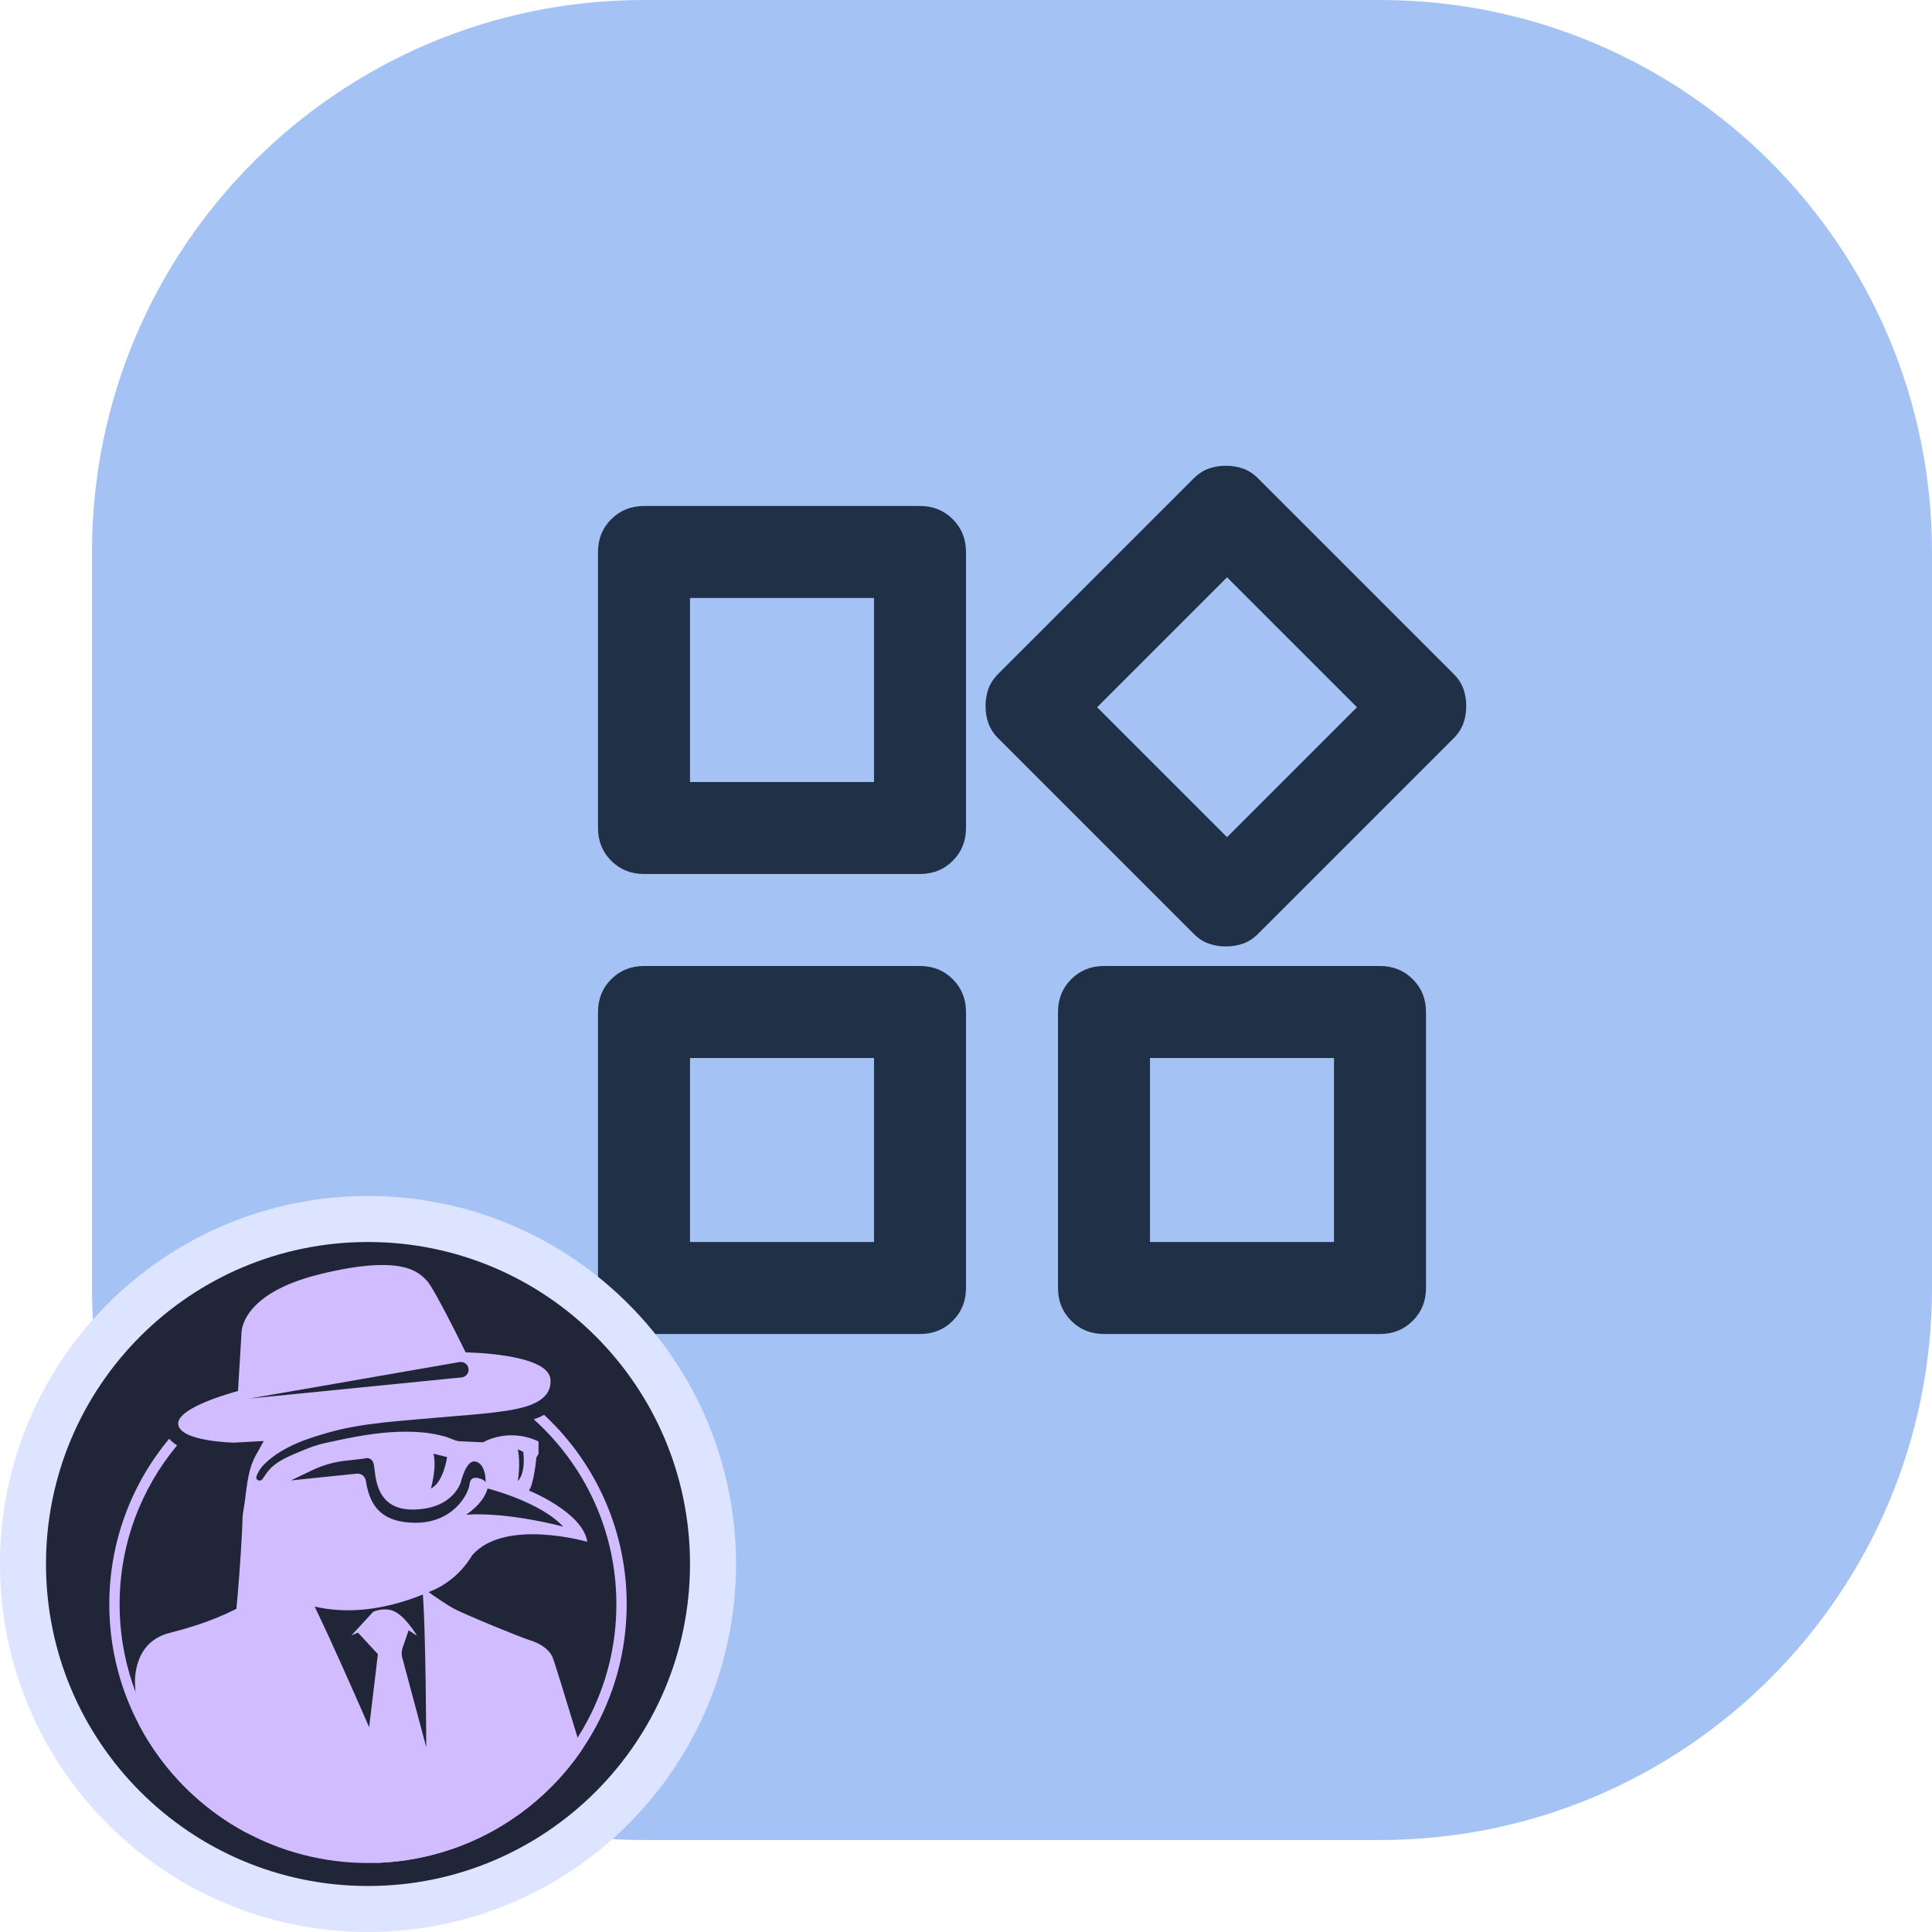
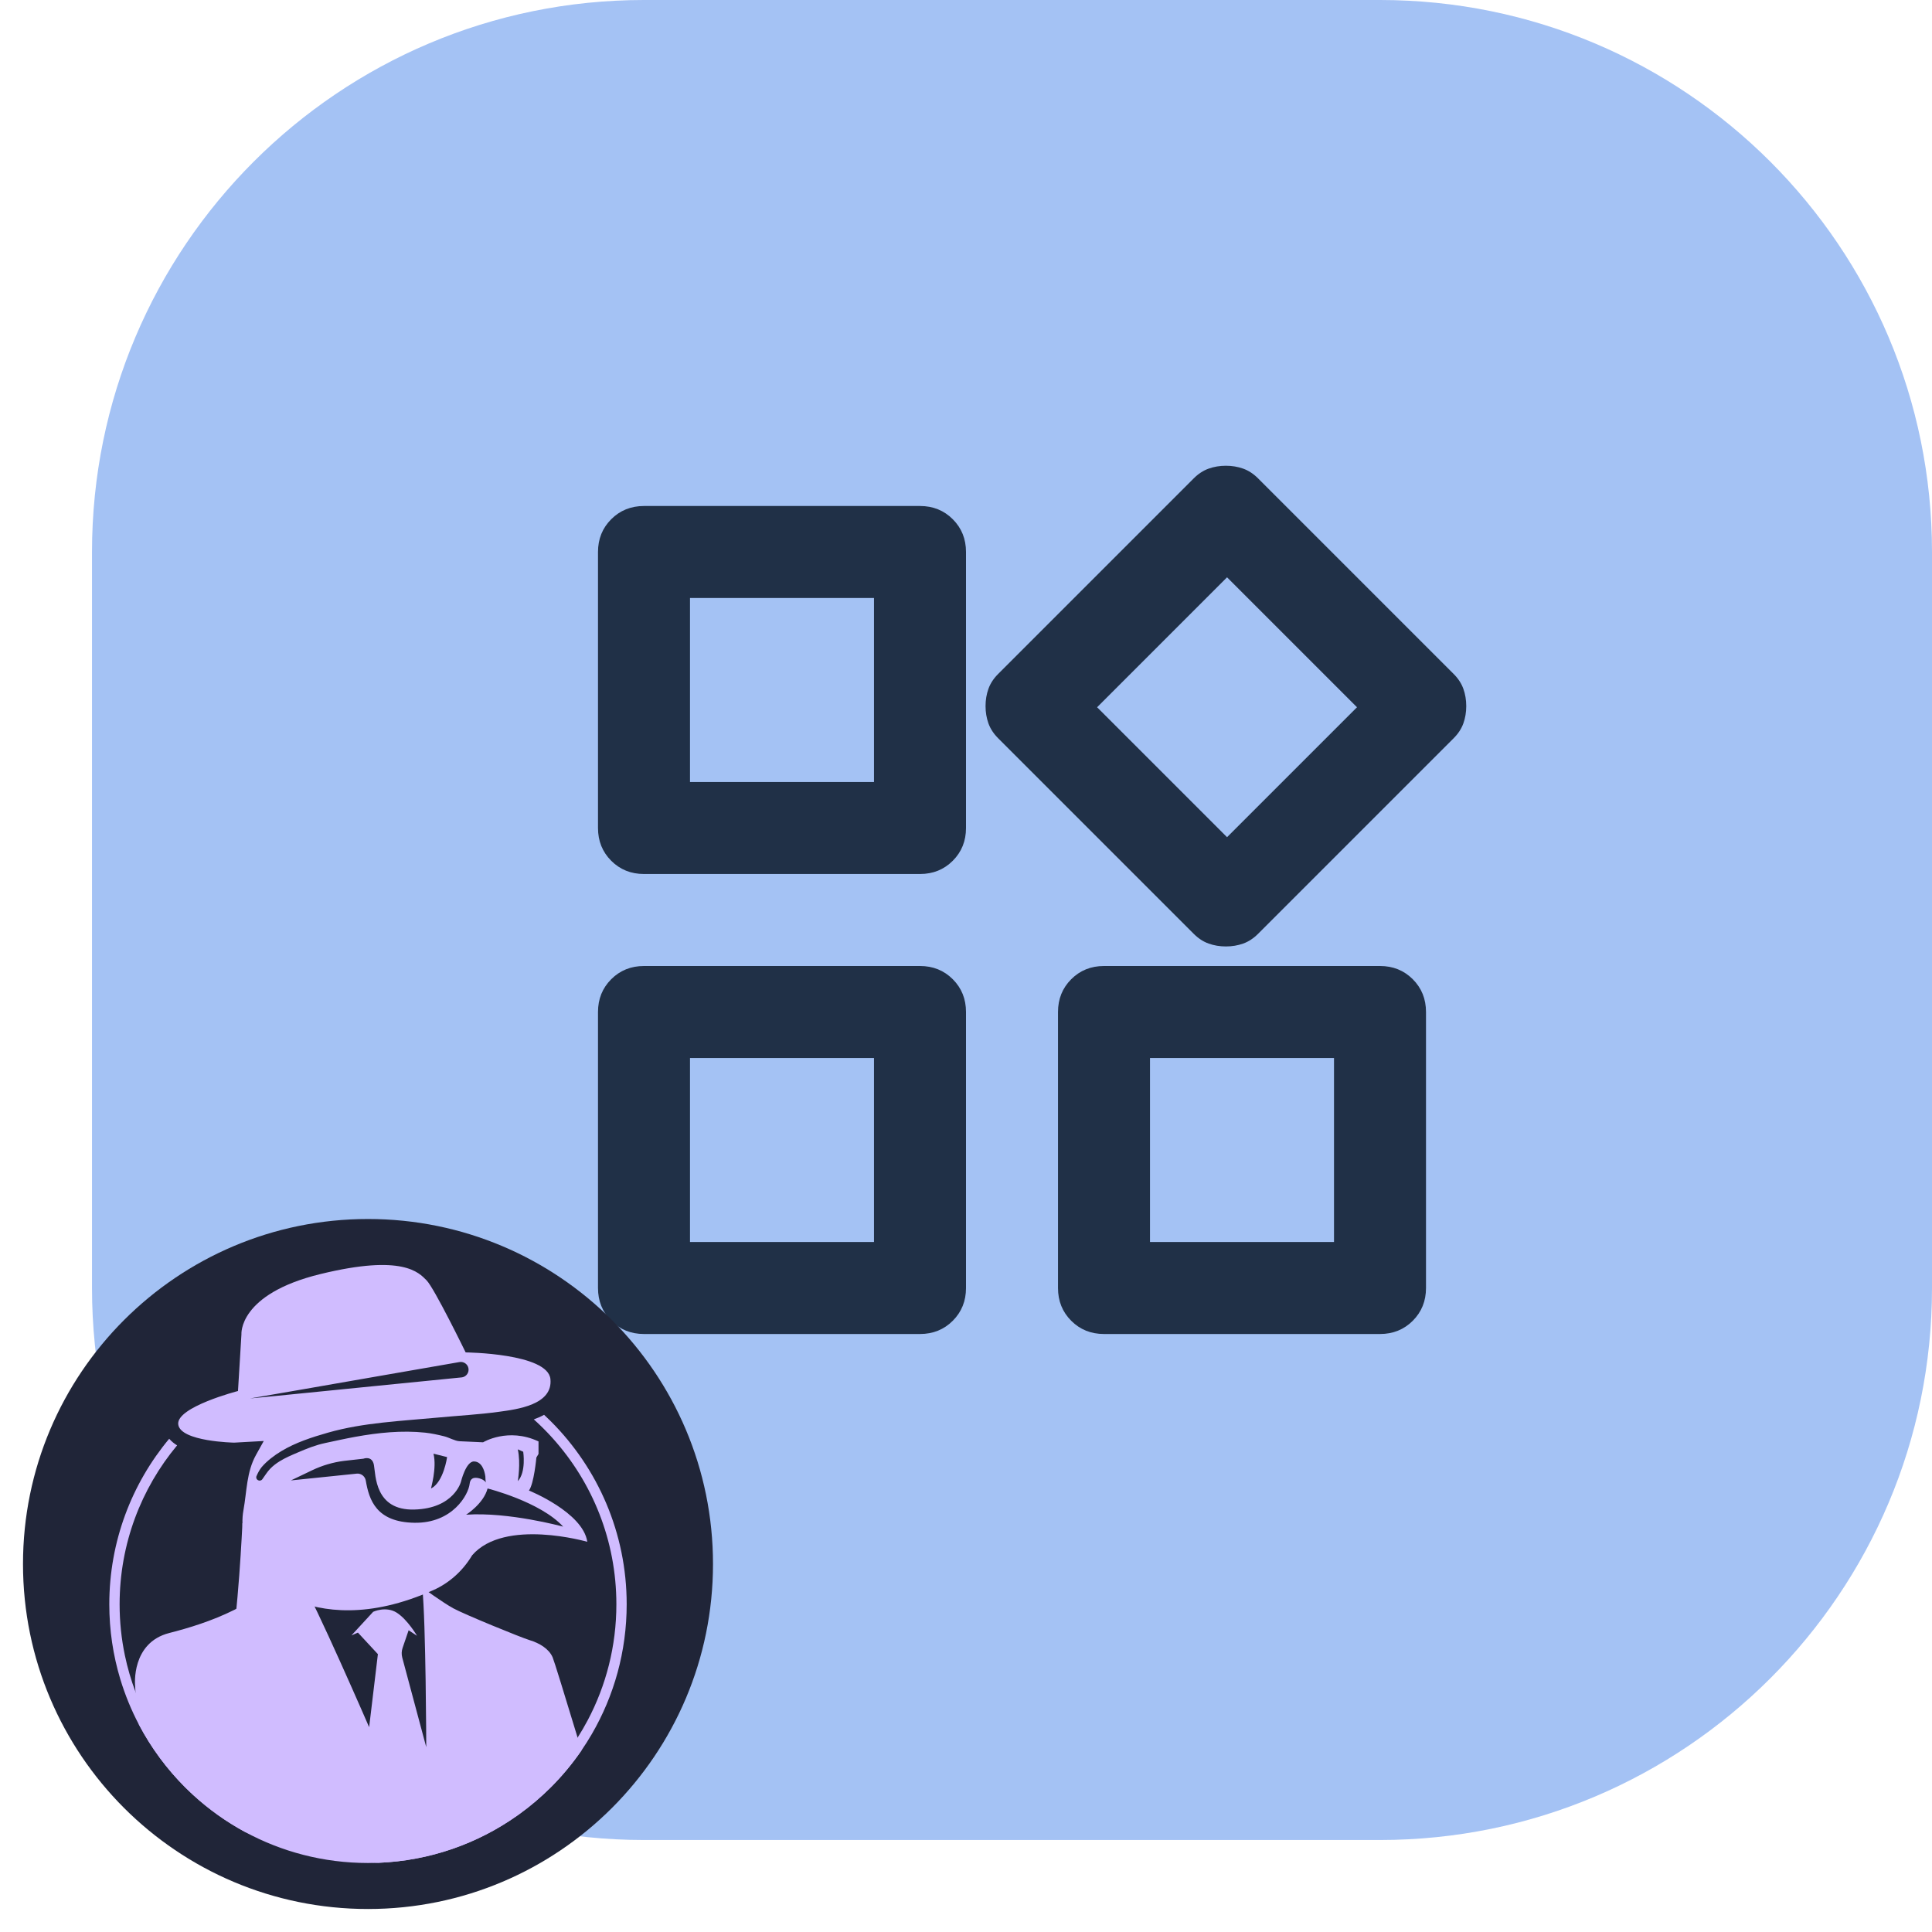
<svg xmlns="http://www.w3.org/2000/svg" width="40" height="40" viewBox="-2 0 42 42">
  <rect width="40" height="40" rx="12" fill="#a4c2f4" />
  <g transform="translate(8 32) scale(0.025 -0.025)">
    <path fill="#203047" d="M638 468 468 638Q462 644 459.5 651.0Q457 658 457.0 666.0Q457 674 459.5 681.0Q462 688 468 694L638 864Q644 870 651.0 872.5Q658 875 666.0 875.0Q674 875 681.0 872.5Q688 870 694 864L864 694Q870 688 872.5 681.0Q875 674 875.0 666.0Q875 658 872.5 651.0Q870 644 864 638L694 468Q688 462 681.0 459.5Q674 457 666.0 457.0Q658 457 651.0 459.5Q644 462 638 468ZM120 560V800Q120 817 131.5 828.5Q143 840 160 840H400Q417 840 428.5 828.5Q440 817 440 800V560Q440 543 428.5 531.5Q417 520 400 520H160Q143 520 131.5 531.5Q120 543 120 560ZM520 160V400Q520 417 531.5 428.5Q543 440 560 440H800Q817 440 828.5 428.5Q840 417 840 400V160Q840 143 828.5 131.5Q817 120 800 120H560Q543 120 531.5 131.5Q520 143 520 160ZM120 160V400Q120 417 131.5 428.5Q143 440 160 440H400Q417 440 428.5 428.5Q440 417 440 400V160Q440 143 428.5 131.5Q417 120 400 120H160Q143 120 131.5 131.5Q120 143 120 160ZM200 600H360V760H200ZM667 552 780 665 667 778 554 665ZM600 200H760V360H600ZM200 200H360V360H200ZM360 600ZM554 665ZM360 360ZM600 360Z" />
  </g>
  <g id="dux-badge" transform="translate(-26 2)">
-     <circle cx="32" cy="32" r="7.5" fill="#202538" stroke="#dce4ff" stroke-width="1" />
+     <circle cx="32" cy="32" r="7.5" fill="#202538" />
    <g transform="translate(26.376 25.5) scale(0.02329119)">
      <defs id="defs1">
        <clipPath clipPathUnits="userSpaceOnUse" id="clipPath21">
          <path d="M 0,1200 H 2000 V 0 H 0 Z" transform="translate(-673.8743,-704.2584)" id="path21" />
        </clipPath>
        <clipPath clipPathUnits="userSpaceOnUse" id="clipPath25">
          <path d="M 0,1200 H 2000 V 0 H 0 Z" transform="translate(-466.3045,-703.5978)" id="path25" />
        </clipPath>
        <clipPath clipPathUnits="userSpaceOnUse" id="clipPath27">
          <path d="M 0,1200 H 2000 V 0 H 0 Z" transform="translate(-695.28,-473.9274)" id="path27" />
        </clipPath>
        <clipPath clipPathUnits="userSpaceOnUse" id="clipPath29">
          <path d="M 0,1200 H 2000 V 0 H 0 Z" transform="translate(-457.9388,-632.9906)" id="path29" />
        </clipPath>
        <clipPath clipPathUnits="userSpaceOnUse" id="clipPath31">
          <path d="M 0,1200 H 2000 V 0 H 0 Z" transform="translate(-466.3045,-703.5978)" id="path31" />
        </clipPath>
        <clipPath clipPathUnits="userSpaceOnUse" id="clipPath33">
          <path d="M 0,1200 H 2000 V 0 H 0 Z" transform="translate(-614.5172,-638.933)" id="path33" />
        </clipPath>
      </defs>
      <g id="layer-MC0" transform="translate(-486.3102,-515.0272)">
        <path id="path20" d="M 0,0 C -1.568,1.568 -3.163,3.098 -4.787,4.61 -5.944,3.966 -7.185,3.35 -8.529,2.762 -9.658,2.277 -10.815,1.82 -11.981,1.4 c 1.885,-1.689 3.742,-3.425 5.552,-5.207 0.448,-0.429 0.886,-0.868 1.325,-1.306 2.221,-2.221 4.386,-4.498 6.476,-6.84 27.639,-30.784 44.453,-71.459 44.453,-116.089 0,-29.347 -7.259,-56.977 -20.09,-81.21 -2.192,-4.134 -4.544,-8.174 -7.054,-12.102 -6.83,-10.74 -14.827,-20.669 -23.785,-29.636 -5.944,-5.944 -12.317,-11.459 -19.073,-16.498 -0.56,-0.42 -1.12,-0.83 -1.689,-1.231 -28.675,-20.893 -63.975,-33.201 -102.186,-33.201 -48.018,0 -91.464,19.456 -122.948,50.93 -0.737,0.737 -1.465,1.474 -2.174,2.221 -0.55,0.569 -1.101,1.147 -1.633,1.726 -15.545,16.553 -27.881,36.14 -36.018,57.779 -3.098,8.211 -5.58,16.712 -7.409,25.464 -2.417,11.534 -3.686,23.496 -3.686,35.758 0.01,42.326 15.117,81.097 40.246,111.246 -2.072,1.278 -3.975,2.809 -5.534,4.637 -26.174,-31.399 -41.934,-71.822 -41.934,-115.883 0,-18.187 2.678,-35.748 7.67,-52.311 3.359,-11.142 7.754,-21.835 13.092,-31.95 8.528,-16.208 19.446,-30.961 32.276,-43.801 1.251,-1.25 2.529,-2.491 3.817,-3.685 0.662,-0.644 1.334,-1.26 2.006,-1.876 10.862,-9.938 22.945,-18.578 36,-25.661 25.632,-13.913 55.016,-21.816 86.229,-21.816 2.454,0 4.908,0.047 7.334,0.14 36.056,1.446 69.424,13.427 97.054,32.976 0.569,0.392 1.148,0.793 1.698,1.204 7.82,5.655 15.164,11.925 21.966,18.718 7.904,7.904 15.07,16.526 21.406,25.773 2.556,3.723 4.973,7.558 7.25,11.477 15.499,26.697 24.382,57.723 24.382,90.812 C 53.038,-78.055 32.762,-32.762 0,0" style="fill:#D0BCFF;fill-opacity:1;fill-rule:nonzero;stroke:none" transform="matrix(1.333333,0,0,-1.333333,898.4991,660.9888)" clip-path="url(#clipPath21)" />
        <path id="path24" d="M 0,0 -0.169,-0.292 C 1.43,-0.2 3.091,-0.108 4.798,0 Z" style="fill:#D0BCFF;fill-opacity:1;fill-rule:nonzero;stroke:none" transform="matrix(1.333333,0,0,-1.333333,621.7393,661.8696)" clip-path="url(#clipPath25)" />
        <path id="path26" d="m 0,0 c -6.336,-9.247 -13.502,-17.869 -21.406,-25.773 -6.802,-6.793 -14.146,-13.063 -21.965,-18.718 -0.551,-0.411 -1.129,-0.812 -1.699,-1.204 -27.629,-19.549 -60.998,-31.53 -97.053,-32.976 -33.247,1.129 -64.852,8.762 -93.564,21.676 -13.054,7.082 -25.138,15.723 -36,25.661 -0.672,0.616 -1.343,1.232 -2.006,1.876 -1.288,1.194 -2.566,2.435 -3.816,3.685 -12.831,12.84 -23.748,27.593 -32.277,43.801 -1.092,7.651 -1.941,15.378 -2.445,23.039 -0.102,1.502 -0.186,3.004 -0.261,4.497 0,0 -2.865,29.795 23.944,36.634 26.827,6.84 65.654,19.745 87.722,50.305 0,0 0.327,-8.38 5.506,-15.779 8.034,-11.422 46.674,-100.46 46.674,-100.46 l 6.121,51.135 -13.978,15.079 -4.553,-1.987 15.228,16.544 c 0,0 8.94,4.218 16.554,-0.653 7.605,-4.899 14.146,-16.153 14.146,-16.153 l -5.879,3.892 -4.227,-12.364 c -0.756,-2.184 -0.83,-4.535 -0.233,-6.784 l 16.796,-62.687 c 0,0 -0.243,87.415 -2.781,111.685 0,0 14.221,-10.367 21.621,-14.454 7.381,-4.078 47.215,-20.407 53.738,-22.395 6.504,-1.987 13.222,-5.841 15.882,-11.916 1.026,-2.351 8.594,-26.939 17.486,-56.229 C -1.829,6.028 -0.914,3.023 0,0" style="fill:#D0BCFF;fill-opacity:1;fill-rule:nonzero;stroke:none" transform="matrix(1.333333,0,0,-1.333333,927.04,968.0968)" clip-path="url(#clipPath27)" />
        <path id="path28" d="m 0,0 c 0,0 -3.081,-67.22 -8.64,-90.616 -5.559,-23.397 30.316,0 30.316,0 l 20.9,68.629 z" style="fill:#D0BCFF;fill-opacity:1;fill-rule:nonzero;stroke:none" transform="matrix(1.333333,0,0,-1.333333,610.5851,756.0125)" clip-path="url(#clipPath29)" />
        <path id="path30" d="M 0,0 -0.169,-0.292 C 1.43,-0.2 3.091,-0.108 4.798,0 Z" style="fill:#D0BCFF;fill-opacity:1;fill-rule:nonzero;stroke:none" transform="matrix(1.333333,0,0,-1.333333,621.7393,661.8696)" clip-path="url(#clipPath31)" />
        <path id="path32" d="m 0,0 c 0,0 12.178,7.604 15.029,18.355 0,0 36.913,-9.243 52.904,-26.719 C 66.887,-8.091 29.642,2.031 0,0 m -36.152,-5.643 c -26.791,0.404 -31.781,16.05 -34.086,29.523 -0.511,2.958 -3.148,5.073 -6.13,4.883 l -46.275,-4.764 14.922,7.14 c 3.505,1.687 7.164,3.077 10.895,4.17 3.742,1.093 7.556,1.901 11.429,2.376 4.051,0.499 8.542,1.01 13.46,1.509 0,0 6.19,2.459 7.414,-4.479 1.259,-6.926 0.499,-31.864 28.287,-31.103 27.777,0.76 32.612,19.412 32.612,19.412 0,0 3.458,14.471 9.232,14.257 5.263,-0.202 7.27,-6.142 7.853,-10.479 0.142,-1.045 -0.06,-3.54 0.582,-4.324 -0.939,1.152 -2.162,2.032 -3.564,2.554 C 7.604,26.113 3.065,26.945 2.471,21.658 1.616,13.877 -9.599,-6.059 -36.152,-5.643 m 13.306,48.354 9.528,-2.377 c 0,0 -2.388,-17.5 -11.227,-21.979 -0.25,-0.13 4.194,14.281 1.699,24.356 m 59.022,3.041 3.79,-1.687 c 0,0 2.198,-14.209 -3.79,-20.577 0,0 2.174,12.474 0,22.264 m -187.451,35.63 c 12.225,2.067 24.45,4.229 36.664,6.332 l 36.663,6.392 73.303,12.748 c 2.958,0.522 5.774,-1.462 6.285,-4.408 0.522,-2.947 -1.462,-5.762 -4.42,-6.285 -0.119,-0.024 -0.261,-0.036 -0.38,-0.047 H -3.184 L -114.243,85.029 c -12.344,-1.224 -24.676,-2.495 -37.032,-3.647 M 43.97,16.93 c 3.54,4.693 5.215,23.096 5.215,23.096 l 1.497,2.518 v 8.744 C 29.381,61.327 11.869,50.682 11.869,50.682 l -16.491,0.749 c -3.112,0.142 -7.449,2.637 -10.644,3.433 -4.42,1.093 -8.804,2.068 -13.342,2.566 -16.407,1.735 -32.933,0 -49.091,-2.934 -7.021,-1.271 -13.971,-2.851 -20.957,-4.325 -6.701,-1.425 -12.878,-3.908 -19.151,-6.605 -4.313,-1.842 -8.649,-3.659 -12.641,-6.119 -2.436,-1.496 -4.741,-3.243 -6.737,-5.31 -2.126,-2.21 -3.659,-4.859 -5.476,-7.319 -1.545,-2.091 -4.907,-0.463 -4.147,2.032 0.024,0.059 0.048,0.119 0.06,0.154 0.867,2.044 2.221,4.646 3.659,6.345 3.588,4.241 8.958,8.292 13.686,11.12 10.039,6.071 21.48,9.766 32.767,12.985 24.771,7.057 51.442,8.138 77.009,10.55 14.114,1.331 28.43,2.091 42.473,4.016 12.784,1.734 37.935,4.859 36.176,22.882 -1.71,18.129 -59.355,18.712 -59.355,18.712 0,0 -21.943,45.027 -27.372,50.468 -5.418,5.418 -16.503,18.474 -74.254,4.384 -57.739,-14.078 -55.327,-42.259 -55.327,-42.259 l -2.412,-39.622 c 0,0 -43.198,-11.179 -41.832,-23.321 1.391,-12.142 39.171,-12.819 39.171,-12.819 0,0 8.577,0.439 20.696,1.152 l -5.382,-9.683 c -6.749,-12.13 -6.38,-25.258 -8.851,-38.908 -4.277,-23.631 11.963,-52.702 33.978,-62.147 21.1,-9.053 53.949,-13.782 99.012,6.368 11.085,4.954 20.328,13.282 26.66,23.618 l 0.499,0.796 c 22.728,26.125 80.574,9.386 80.574,9.386 C 81.774,1.699 43.97,16.93 43.97,16.93" style="fill:#D0BCFF;fill-opacity:1;fill-rule:nonzero;stroke:none" transform="matrix(1.333333,0,0,-1.333333,819.3563,748.0893)" clip-path="url(#clipPath33)" />
      </g>
    </g>
  </g>
</svg>
